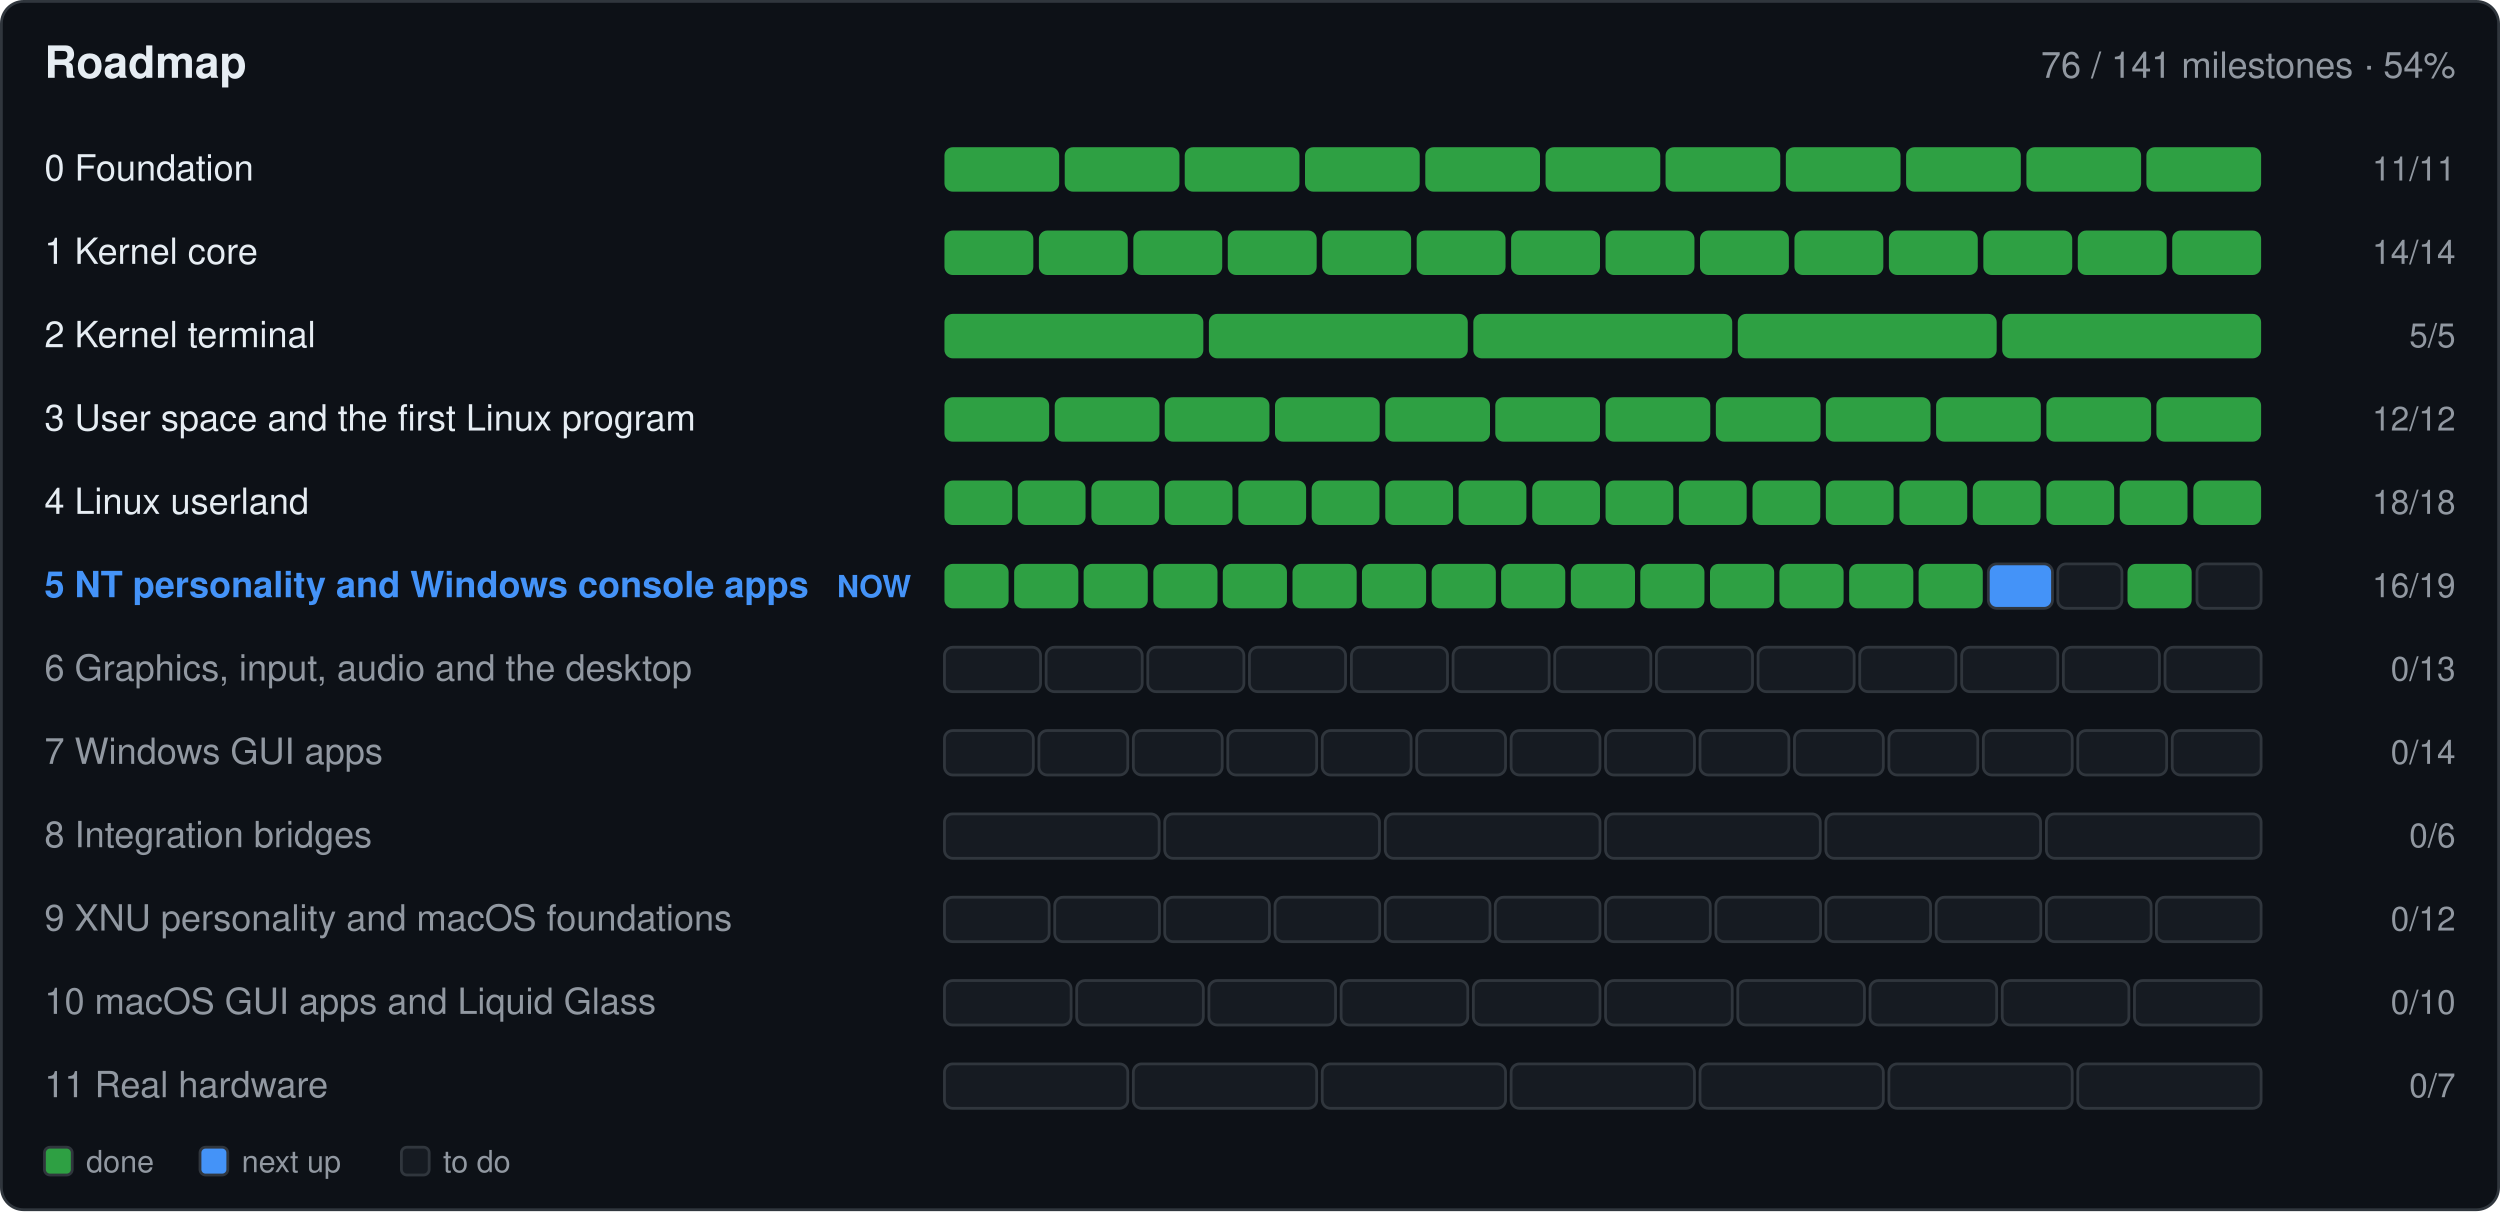
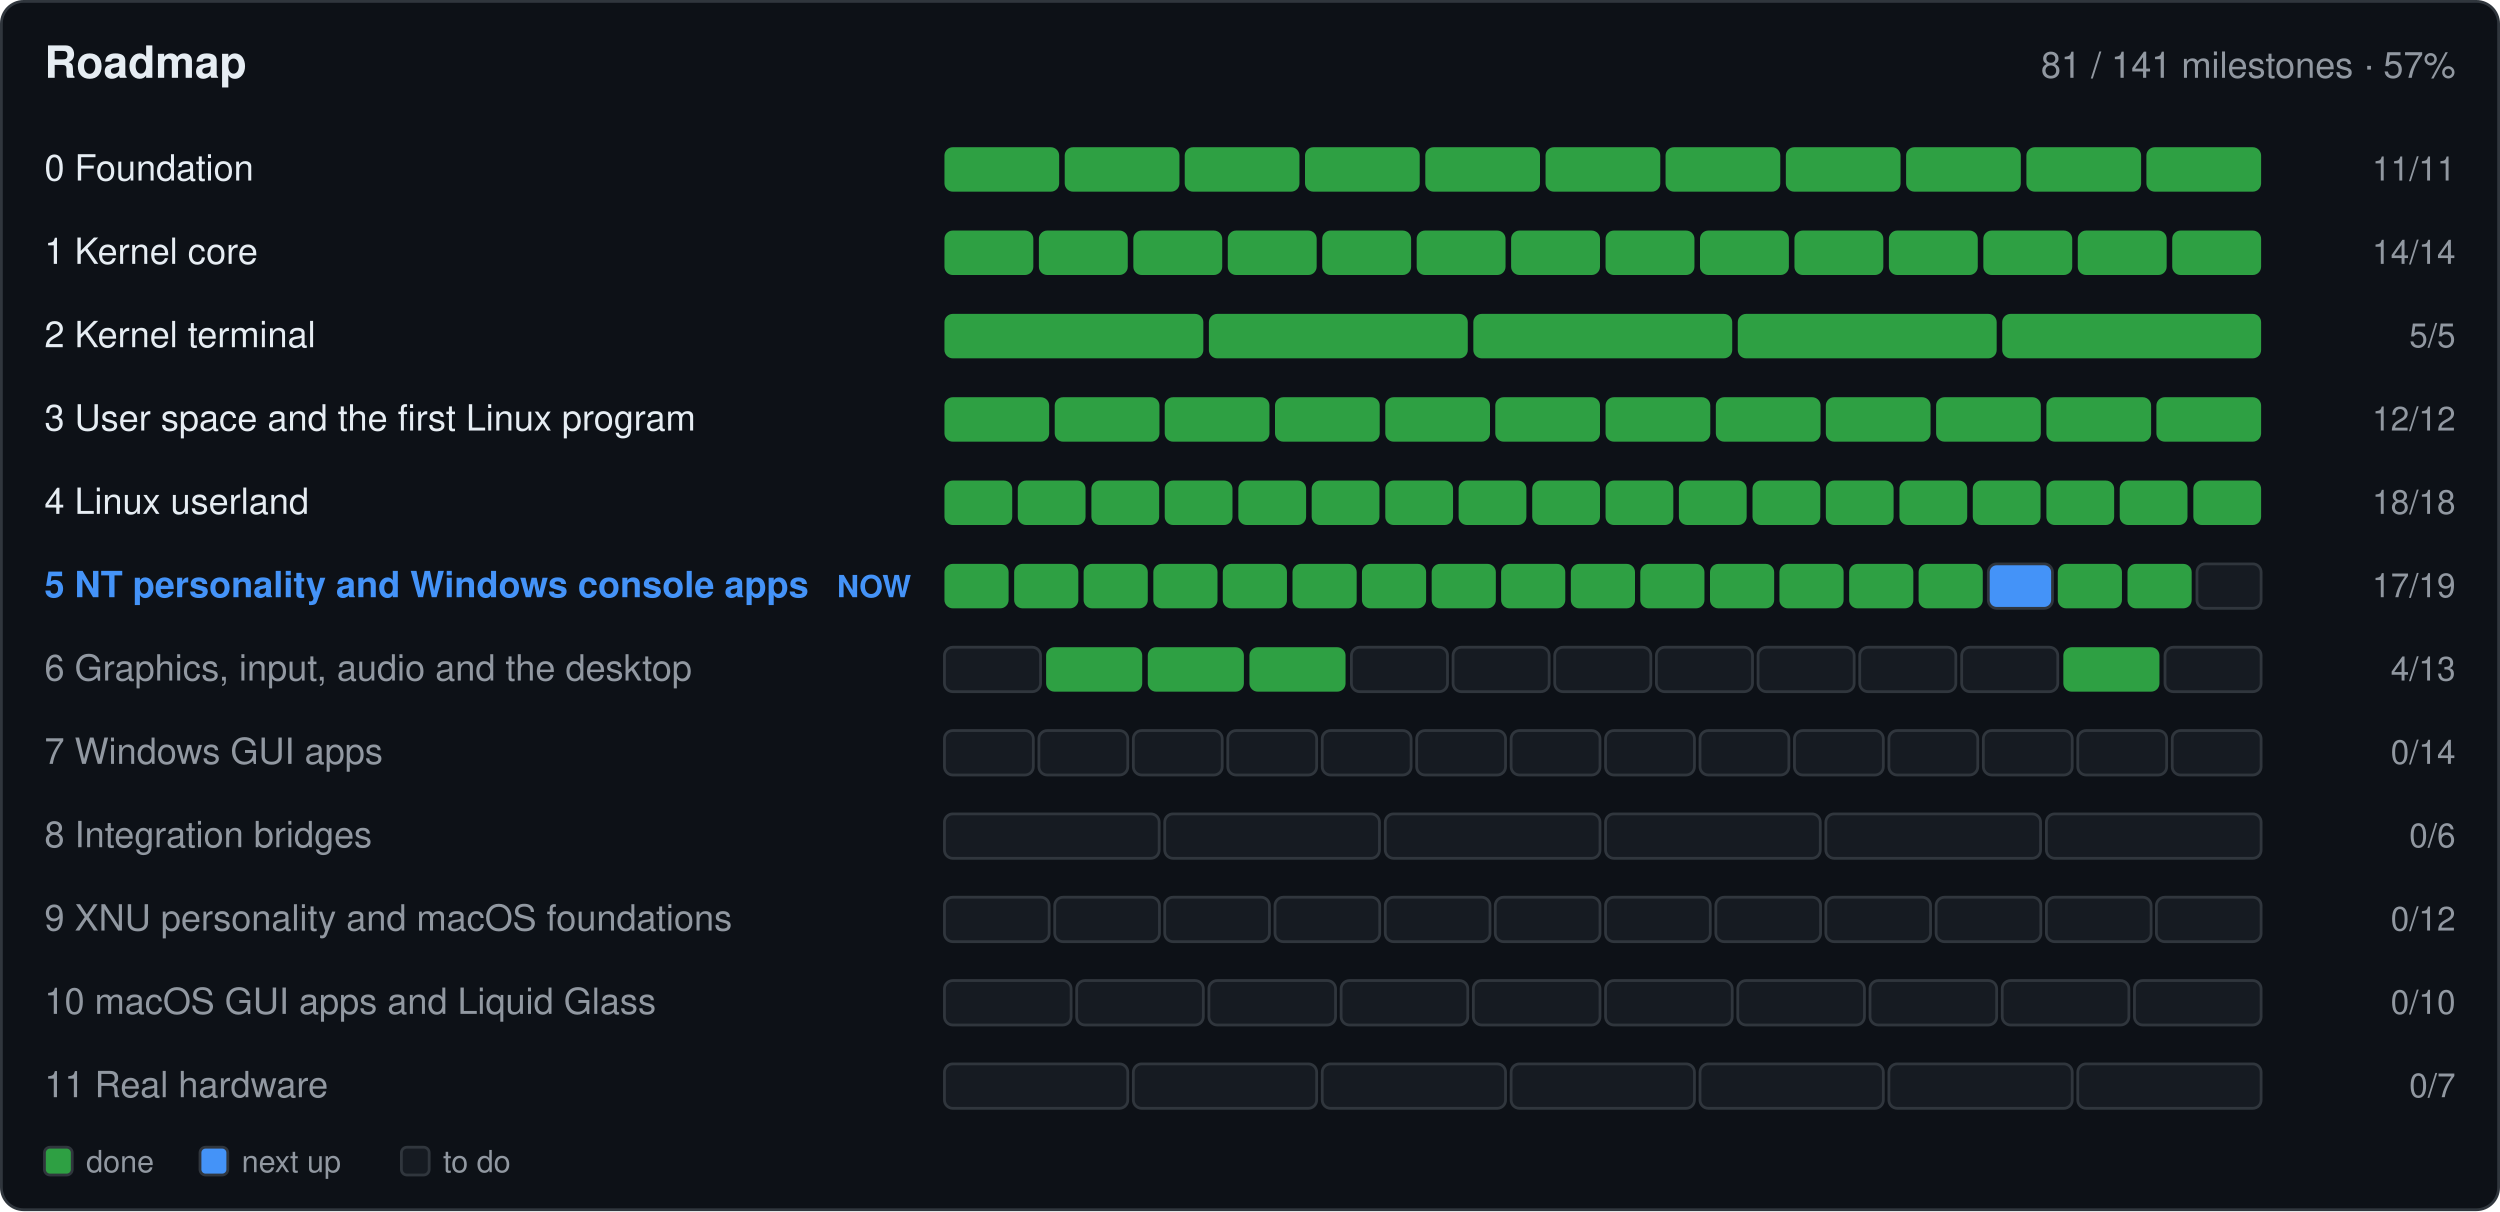
- <svg xmlns="http://www.w3.org/2000/svg" width="900" height="436" viewBox="0 0 900 436" role="img" aria-label="Roadmap: 76 of 141 milestones done">
+ <svg xmlns="http://www.w3.org/2000/svg" width="900" height="436" viewBox="0 0 900 436" role="img" aria-label="Roadmap: 81 of 141 milestones done">
  <rect x="0.5" y="0.5" width="899.0" height="435.0" fill="#0d1117" rx="8" stroke="#30363d" />
  <text x="16.0" y="28.0" font-family="-apple-system,BlinkMacSystemFont,'Segoe UI',Helvetica,Arial,sans-serif" font-size="16" font-weight="600" fill="#e6edf3" text-anchor="start">Roadmap</text>
-   <text x="884.0" y="28.0" font-family="-apple-system,BlinkMacSystemFont,'Segoe UI',Helvetica,Arial,sans-serif" font-size="13" font-weight="400" fill="#9198a1" text-anchor="end">76 / 141 milestones · 54%</text>
+   <text x="884.0" y="28.0" font-family="-apple-system,BlinkMacSystemFont,'Segoe UI',Helvetica,Arial,sans-serif" font-size="13" font-weight="400" fill="#9198a1" text-anchor="end">81 / 141 milestones · 57%</text>
  <text x="16.0" y="65.0" font-family="-apple-system,BlinkMacSystemFont,'Segoe UI',Helvetica,Arial,sans-serif" font-size="13" font-weight="400" fill="#e6edf3" text-anchor="start"> 0  Foundation</text>
  <g>
    <rect x="340.0" y="53.0" width="41.3" height="16.0" fill="#2ea043" rx="3" />
  </g>
  <g>
    <rect x="383.3" y="53.0" width="41.3" height="16.0" fill="#2ea043" rx="3" />
  </g>
  <g>
    <rect x="426.5" y="53.0" width="41.3" height="16.0" fill="#2ea043" rx="3" />
  </g>
  <g>
    <rect x="469.8" y="53.0" width="41.3" height="16.0" fill="#2ea043" rx="3" />
  </g>
  <g>
    <rect x="513.1" y="53.0" width="41.3" height="16.0" fill="#2ea043" rx="3" />
  </g>
  <g>
    <rect x="556.4" y="53.0" width="41.3" height="16.0" fill="#2ea043" rx="3" />
  </g>
  <g>
    <rect x="599.6" y="53.0" width="41.3" height="16.0" fill="#2ea043" rx="3" />
  </g>
  <g>
    <rect x="642.9" y="53.0" width="41.3" height="16.0" fill="#2ea043" rx="3" />
  </g>
  <g>
    <rect x="686.2" y="53.0" width="41.3" height="16.0" fill="#2ea043" rx="3" />
  </g>
  <g>
    <rect x="729.5" y="53.0" width="41.3" height="16.0" fill="#2ea043" rx="3" />
  </g>
  <g>
    <rect x="772.7" y="53.0" width="41.3" height="16.0" fill="#2ea043" rx="3" />
  </g>
  <text x="884.0" y="65.0" font-family="-apple-system,BlinkMacSystemFont,'Segoe UI',Helvetica,Arial,sans-serif" font-size="12" font-weight="400" fill="#9198a1" text-anchor="end">11/11</text>
  <text x="16.0" y="95.0" font-family="-apple-system,BlinkMacSystemFont,'Segoe UI',Helvetica,Arial,sans-serif" font-size="13" font-weight="400" fill="#e6edf3" text-anchor="start"> 1  Kernel core</text>
  <g>
    <rect x="340.0" y="83.0" width="32.0" height="16.0" fill="#2ea043" rx="3" />
  </g>
  <g>
    <rect x="374.0" y="83.0" width="32.0" height="16.0" fill="#2ea043" rx="3" />
  </g>
  <g>
    <rect x="408.0" y="83.0" width="32.0" height="16.0" fill="#2ea043" rx="3" />
  </g>
  <g>
    <rect x="442.0" y="83.0" width="32.0" height="16.0" fill="#2ea043" rx="3" />
  </g>
  <g>
    <rect x="476.0" y="83.0" width="32.0" height="16.0" fill="#2ea043" rx="3" />
  </g>
  <g>
    <rect x="510.0" y="83.0" width="32.0" height="16.0" fill="#2ea043" rx="3" />
  </g>
  <g>
    <rect x="544.0" y="83.0" width="32.0" height="16.0" fill="#2ea043" rx="3" />
  </g>
  <g>
    <rect x="578.0" y="83.0" width="32.0" height="16.0" fill="#2ea043" rx="3" />
  </g>
  <g>
    <rect x="612.0" y="83.0" width="32.0" height="16.0" fill="#2ea043" rx="3" />
  </g>
  <g>
    <rect x="646.0" y="83.0" width="32.0" height="16.0" fill="#2ea043" rx="3" />
  </g>
  <g>
    <rect x="680.0" y="83.0" width="32.0" height="16.0" fill="#2ea043" rx="3" />
  </g>
  <g>
    <rect x="714.0" y="83.0" width="32.0" height="16.0" fill="#2ea043" rx="3" />
  </g>
  <g>
    <rect x="748.0" y="83.0" width="32.0" height="16.0" fill="#2ea043" rx="3" />
  </g>
  <g>
    <rect x="782.0" y="83.0" width="32.0" height="16.0" fill="#2ea043" rx="3" />
  </g>
  <text x="884.0" y="95.0" font-family="-apple-system,BlinkMacSystemFont,'Segoe UI',Helvetica,Arial,sans-serif" font-size="12" font-weight="400" fill="#9198a1" text-anchor="end">14/14</text>
  <text x="16.0" y="125.0" font-family="-apple-system,BlinkMacSystemFont,'Segoe UI',Helvetica,Arial,sans-serif" font-size="13" font-weight="400" fill="#e6edf3" text-anchor="start"> 2  Kernel terminal</text>
  <g>
    <rect x="340.0" y="113.0" width="93.2" height="16.0" fill="#2ea043" rx="3" />
  </g>
  <g>
    <rect x="435.2" y="113.0" width="93.2" height="16.0" fill="#2ea043" rx="3" />
  </g>
  <g>
    <rect x="530.4" y="113.0" width="93.2" height="16.0" fill="#2ea043" rx="3" />
  </g>
  <g>
    <rect x="625.6" y="113.0" width="93.2" height="16.0" fill="#2ea043" rx="3" />
  </g>
  <g>
    <rect x="720.8" y="113.0" width="93.2" height="16.0" fill="#2ea043" rx="3" />
  </g>
  <text x="884.0" y="125.0" font-family="-apple-system,BlinkMacSystemFont,'Segoe UI',Helvetica,Arial,sans-serif" font-size="12" font-weight="400" fill="#9198a1" text-anchor="end">5/5</text>
  <text x="16.0" y="155.0" font-family="-apple-system,BlinkMacSystemFont,'Segoe UI',Helvetica,Arial,sans-serif" font-size="13" font-weight="400" fill="#e6edf3" text-anchor="start"> 3  User space and the first Linux program</text>
  <g>
    <rect x="340.0" y="143.0" width="37.7" height="16.0" fill="#2ea043" rx="3" />
  </g>
  <g>
    <rect x="379.7" y="143.0" width="37.7" height="16.0" fill="#2ea043" rx="3" />
  </g>
  <g>
    <rect x="419.3" y="143.0" width="37.7" height="16.0" fill="#2ea043" rx="3" />
  </g>
  <g>
    <rect x="459.0" y="143.0" width="37.7" height="16.0" fill="#2ea043" rx="3" />
  </g>
  <g>
    <rect x="498.7" y="143.0" width="37.7" height="16.0" fill="#2ea043" rx="3" />
  </g>
  <g>
    <rect x="538.3" y="143.0" width="37.7" height="16.0" fill="#2ea043" rx="3" />
  </g>
  <g>
    <rect x="578.0" y="143.0" width="37.7" height="16.0" fill="#2ea043" rx="3" />
  </g>
  <g>
    <rect x="617.7" y="143.0" width="37.7" height="16.0" fill="#2ea043" rx="3" />
  </g>
  <g>
    <rect x="657.3" y="143.0" width="37.7" height="16.0" fill="#2ea043" rx="3" />
  </g>
  <g>
    <rect x="697.0" y="143.0" width="37.7" height="16.0" fill="#2ea043" rx="3" />
  </g>
  <g>
    <rect x="736.7" y="143.0" width="37.7" height="16.0" fill="#2ea043" rx="3" />
  </g>
  <g>
    <rect x="776.3" y="143.0" width="37.7" height="16.0" fill="#2ea043" rx="3" />
  </g>
  <text x="884.0" y="155.0" font-family="-apple-system,BlinkMacSystemFont,'Segoe UI',Helvetica,Arial,sans-serif" font-size="12" font-weight="400" fill="#9198a1" text-anchor="end">12/12</text>
  <text x="16.0" y="185.0" font-family="-apple-system,BlinkMacSystemFont,'Segoe UI',Helvetica,Arial,sans-serif" font-size="13" font-weight="400" fill="#e6edf3" text-anchor="start"> 4  Linux userland</text>
  <g>
    <rect x="340.0" y="173.0" width="24.4" height="16.0" fill="#2ea043" rx="3" />
  </g>
  <g>
    <rect x="366.4" y="173.0" width="24.4" height="16.0" fill="#2ea043" rx="3" />
  </g>
  <g>
    <rect x="392.9" y="173.0" width="24.4" height="16.0" fill="#2ea043" rx="3" />
  </g>
  <g>
    <rect x="419.3" y="173.0" width="24.4" height="16.0" fill="#2ea043" rx="3" />
  </g>
  <g>
    <rect x="445.8" y="173.0" width="24.4" height="16.0" fill="#2ea043" rx="3" />
  </g>
  <g>
    <rect x="472.2" y="173.0" width="24.4" height="16.0" fill="#2ea043" rx="3" />
  </g>
  <g>
    <rect x="498.7" y="173.0" width="24.4" height="16.0" fill="#2ea043" rx="3" />
  </g>
  <g>
    <rect x="525.1" y="173.0" width="24.4" height="16.0" fill="#2ea043" rx="3" />
  </g>
  <g>
    <rect x="551.6" y="173.0" width="24.4" height="16.0" fill="#2ea043" rx="3" />
  </g>
  <g>
    <rect x="578.0" y="173.0" width="24.4" height="16.0" fill="#2ea043" rx="3" />
  </g>
  <g>
    <rect x="604.4" y="173.0" width="24.4" height="16.0" fill="#2ea043" rx="3" />
  </g>
  <g>
    <rect x="630.9" y="173.0" width="24.4" height="16.0" fill="#2ea043" rx="3" />
  </g>
  <g>
    <rect x="657.3" y="173.0" width="24.4" height="16.0" fill="#2ea043" rx="3" />
  </g>
  <g>
    <rect x="683.8" y="173.0" width="24.4" height="16.0" fill="#2ea043" rx="3" />
  </g>
  <g>
    <rect x="710.2" y="173.0" width="24.4" height="16.0" fill="#2ea043" rx="3" />
  </g>
  <g>
    <rect x="736.7" y="173.0" width="24.4" height="16.0" fill="#2ea043" rx="3" />
  </g>
  <g>
    <rect x="763.1" y="173.0" width="24.4" height="16.0" fill="#2ea043" rx="3" />
  </g>
  <g>
    <rect x="789.6" y="173.0" width="24.4" height="16.0" fill="#2ea043" rx="3" />
  </g>
  <text x="884.0" y="185.0" font-family="-apple-system,BlinkMacSystemFont,'Segoe UI',Helvetica,Arial,sans-serif" font-size="12" font-weight="400" fill="#9198a1" text-anchor="end">18/18</text>
  <text x="16.0" y="215.0" font-family="-apple-system,BlinkMacSystemFont,'Segoe UI',Helvetica,Arial,sans-serif" font-size="13" font-weight="600" fill="#4493f8" text-anchor="start"> 5  NT personality and Windows console apps</text>
  <text x="328.0" y="215.0" font-family="-apple-system,BlinkMacSystemFont,'Segoe UI',Helvetica,Arial,sans-serif" font-size="11" font-weight="600" fill="#4493f8" text-anchor="end">NOW</text>
  <g>
    <rect x="340.0" y="203.0" width="23.1" height="16.0" fill="#2ea043" rx="3" />
  </g>
  <g>
    <rect x="365.1" y="203.0" width="23.1" height="16.0" fill="#2ea043" rx="3" />
  </g>
  <g>
    <rect x="390.1" y="203.0" width="23.1" height="16.0" fill="#2ea043" rx="3" />
  </g>
  <g>
    <rect x="415.2" y="203.0" width="23.1" height="16.0" fill="#2ea043" rx="3" />
  </g>
  <g>
    <rect x="440.2" y="203.0" width="23.1" height="16.0" fill="#2ea043" rx="3" />
  </g>
  <g>
    <rect x="465.3" y="203.0" width="23.1" height="16.0" fill="#2ea043" rx="3" />
  </g>
  <g>
    <rect x="490.3" y="203.0" width="23.1" height="16.0" fill="#2ea043" rx="3" />
  </g>
  <g>
    <rect x="515.4" y="203.0" width="23.1" height="16.0" fill="#2ea043" rx="3" />
  </g>
  <g>
    <rect x="540.4" y="203.0" width="23.1" height="16.0" fill="#2ea043" rx="3" />
  </g>
  <g>
    <rect x="565.5" y="203.0" width="23.1" height="16.0" fill="#2ea043" rx="3" />
  </g>
  <g>
    <rect x="590.5" y="203.0" width="23.1" height="16.0" fill="#2ea043" rx="3" />
  </g>
  <g>
    <rect x="615.6" y="203.0" width="23.1" height="16.0" fill="#2ea043" rx="3" />
  </g>
  <g>
    <rect x="640.6" y="203.0" width="23.1" height="16.0" fill="#2ea043" rx="3" />
  </g>
  <g>
    <rect x="665.7" y="203.0" width="23.1" height="16.0" fill="#2ea043" rx="3" />
  </g>
  <g>
    <rect x="690.7" y="203.0" width="23.1" height="16.0" fill="#2ea043" rx="3" />
  </g>
  <g>
    <rect x="715.8" y="203.0" width="23.1" height="16.0" fill="#4493f8" rx="3" stroke="#30363d" />
  </g>
  <g>
-     <rect x="740.8" y="203.0" width="23.1" height="16.0" fill="#161b22" rx="3" stroke="#30363d" />
+     <rect x="740.8" y="203.0" width="23.1" height="16.0" fill="#2ea043" rx="3" />
  </g>
  <g>
    <rect x="765.9" y="203.0" width="23.1" height="16.0" fill="#2ea043" rx="3" />
  </g>
  <g>
    <rect x="790.9" y="203.0" width="23.1" height="16.0" fill="#161b22" rx="3" stroke="#30363d" />
  </g>
-   <text x="884.0" y="215.0" font-family="-apple-system,BlinkMacSystemFont,'Segoe UI',Helvetica,Arial,sans-serif" font-size="12" font-weight="400" fill="#9198a1" text-anchor="end">16/19</text>
+   <text x="884.0" y="215.0" font-family="-apple-system,BlinkMacSystemFont,'Segoe UI',Helvetica,Arial,sans-serif" font-size="12" font-weight="400" fill="#9198a1" text-anchor="end">17/19</text>
  <text x="16.0" y="245.0" font-family="-apple-system,BlinkMacSystemFont,'Segoe UI',Helvetica,Arial,sans-serif" font-size="13" font-weight="400" fill="#9198a1" text-anchor="start"> 6  Graphics, input, audio and the desktop</text>
  <g>
    <rect x="340.0" y="233.0" width="34.6" height="16.0" fill="#161b22" rx="3" stroke="#30363d" />
  </g>
  <g>
-     <rect x="376.6" y="233.0" width="34.6" height="16.0" fill="#161b22" rx="3" stroke="#30363d" />
-   </g>
-   <g>
-     <rect x="413.2" y="233.0" width="34.6" height="16.0" fill="#161b22" rx="3" stroke="#30363d" />
-   </g>
-   <g>
-     <rect x="449.8" y="233.0" width="34.6" height="16.0" fill="#161b22" rx="3" stroke="#30363d" />
+     <rect x="376.6" y="233.0" width="34.6" height="16.0" fill="#2ea043" rx="3" />
+   </g>
+   <g>
+     <rect x="413.2" y="233.0" width="34.6" height="16.0" fill="#2ea043" rx="3" />
+   </g>
+   <g>
+     <rect x="449.8" y="233.0" width="34.6" height="16.0" fill="#2ea043" rx="3" />
  </g>
  <g>
    <rect x="486.5" y="233.0" width="34.6" height="16.0" fill="#161b22" rx="3" stroke="#30363d" />
  </g>
  <g>
    <rect x="523.1" y="233.0" width="34.6" height="16.0" fill="#161b22" rx="3" stroke="#30363d" />
  </g>
  <g>
    <rect x="559.7" y="233.0" width="34.6" height="16.0" fill="#161b22" rx="3" stroke="#30363d" />
  </g>
  <g>
    <rect x="596.3" y="233.0" width="34.6" height="16.0" fill="#161b22" rx="3" stroke="#30363d" />
  </g>
  <g>
    <rect x="632.9" y="233.0" width="34.6" height="16.0" fill="#161b22" rx="3" stroke="#30363d" />
  </g>
  <g>
    <rect x="669.5" y="233.0" width="34.6" height="16.0" fill="#161b22" rx="3" stroke="#30363d" />
  </g>
  <g>
    <rect x="706.2" y="233.0" width="34.6" height="16.0" fill="#161b22" rx="3" stroke="#30363d" />
  </g>
  <g>
-     <rect x="742.8" y="233.0" width="34.6" height="16.0" fill="#161b22" rx="3" stroke="#30363d" />
+     <rect x="742.8" y="233.0" width="34.6" height="16.0" fill="#2ea043" rx="3" />
  </g>
  <g>
    <rect x="779.4" y="233.0" width="34.6" height="16.0" fill="#161b22" rx="3" stroke="#30363d" />
  </g>
-   <text x="884.0" y="245.0" font-family="-apple-system,BlinkMacSystemFont,'Segoe UI',Helvetica,Arial,sans-serif" font-size="12" font-weight="400" fill="#9198a1" text-anchor="end">0/13</text>
+   <text x="884.0" y="245.0" font-family="-apple-system,BlinkMacSystemFont,'Segoe UI',Helvetica,Arial,sans-serif" font-size="12" font-weight="400" fill="#9198a1" text-anchor="end">4/13</text>
  <text x="16.0" y="275.0" font-family="-apple-system,BlinkMacSystemFont,'Segoe UI',Helvetica,Arial,sans-serif" font-size="13" font-weight="400" fill="#9198a1" text-anchor="start"> 7  Windows GUI apps</text>
  <g>
    <rect x="340.0" y="263.0" width="32.0" height="16.0" fill="#161b22" rx="3" stroke="#30363d" />
  </g>
  <g>
    <rect x="374.0" y="263.0" width="32.0" height="16.0" fill="#161b22" rx="3" stroke="#30363d" />
  </g>
  <g>
    <rect x="408.0" y="263.0" width="32.0" height="16.0" fill="#161b22" rx="3" stroke="#30363d" />
  </g>
  <g>
    <rect x="442.0" y="263.0" width="32.0" height="16.0" fill="#161b22" rx="3" stroke="#30363d" />
  </g>
  <g>
    <rect x="476.0" y="263.0" width="32.0" height="16.0" fill="#161b22" rx="3" stroke="#30363d" />
  </g>
  <g>
    <rect x="510.0" y="263.0" width="32.0" height="16.0" fill="#161b22" rx="3" stroke="#30363d" />
  </g>
  <g>
    <rect x="544.0" y="263.0" width="32.0" height="16.0" fill="#161b22" rx="3" stroke="#30363d" />
  </g>
  <g>
    <rect x="578.0" y="263.0" width="32.0" height="16.0" fill="#161b22" rx="3" stroke="#30363d" />
  </g>
  <g>
    <rect x="612.0" y="263.0" width="32.0" height="16.0" fill="#161b22" rx="3" stroke="#30363d" />
  </g>
  <g>
    <rect x="646.0" y="263.0" width="32.0" height="16.0" fill="#161b22" rx="3" stroke="#30363d" />
  </g>
  <g>
    <rect x="680.0" y="263.0" width="32.0" height="16.0" fill="#161b22" rx="3" stroke="#30363d" />
  </g>
  <g>
    <rect x="714.0" y="263.0" width="32.0" height="16.0" fill="#161b22" rx="3" stroke="#30363d" />
  </g>
  <g>
    <rect x="748.0" y="263.0" width="32.0" height="16.0" fill="#161b22" rx="3" stroke="#30363d" />
  </g>
  <g>
    <rect x="782.0" y="263.0" width="32.0" height="16.0" fill="#161b22" rx="3" stroke="#30363d" />
  </g>
  <text x="884.0" y="275.0" font-family="-apple-system,BlinkMacSystemFont,'Segoe UI',Helvetica,Arial,sans-serif" font-size="12" font-weight="400" fill="#9198a1" text-anchor="end">0/14</text>
  <text x="16.0" y="305.0" font-family="-apple-system,BlinkMacSystemFont,'Segoe UI',Helvetica,Arial,sans-serif" font-size="13" font-weight="400" fill="#9198a1" text-anchor="start"> 8  Integration bridges</text>
  <g>
    <rect x="340.0" y="293.0" width="77.3" height="16.0" fill="#161b22" rx="3" stroke="#30363d" />
  </g>
  <g>
    <rect x="419.3" y="293.0" width="77.3" height="16.0" fill="#161b22" rx="3" stroke="#30363d" />
  </g>
  <g>
    <rect x="498.7" y="293.0" width="77.3" height="16.0" fill="#161b22" rx="3" stroke="#30363d" />
  </g>
  <g>
    <rect x="578.0" y="293.0" width="77.3" height="16.0" fill="#161b22" rx="3" stroke="#30363d" />
  </g>
  <g>
    <rect x="657.3" y="293.0" width="77.3" height="16.0" fill="#161b22" rx="3" stroke="#30363d" />
  </g>
  <g>
    <rect x="736.7" y="293.0" width="77.3" height="16.0" fill="#161b22" rx="3" stroke="#30363d" />
  </g>
  <text x="884.0" y="305.0" font-family="-apple-system,BlinkMacSystemFont,'Segoe UI',Helvetica,Arial,sans-serif" font-size="12" font-weight="400" fill="#9198a1" text-anchor="end">0/6</text>
  <text x="16.0" y="335.0" font-family="-apple-system,BlinkMacSystemFont,'Segoe UI',Helvetica,Arial,sans-serif" font-size="13" font-weight="400" fill="#9198a1" text-anchor="start"> 9  XNU personality and macOS foundations</text>
  <g>
    <rect x="340.0" y="323.0" width="37.7" height="16.0" fill="#161b22" rx="3" stroke="#30363d" />
  </g>
  <g>
    <rect x="379.7" y="323.0" width="37.7" height="16.0" fill="#161b22" rx="3" stroke="#30363d" />
  </g>
  <g>
    <rect x="419.3" y="323.0" width="37.7" height="16.0" fill="#161b22" rx="3" stroke="#30363d" />
  </g>
  <g>
    <rect x="459.0" y="323.0" width="37.7" height="16.0" fill="#161b22" rx="3" stroke="#30363d" />
  </g>
  <g>
    <rect x="498.7" y="323.0" width="37.7" height="16.0" fill="#161b22" rx="3" stroke="#30363d" />
  </g>
  <g>
    <rect x="538.3" y="323.0" width="37.7" height="16.0" fill="#161b22" rx="3" stroke="#30363d" />
  </g>
  <g>
    <rect x="578.0" y="323.0" width="37.7" height="16.0" fill="#161b22" rx="3" stroke="#30363d" />
  </g>
  <g>
    <rect x="617.7" y="323.0" width="37.7" height="16.0" fill="#161b22" rx="3" stroke="#30363d" />
  </g>
  <g>
    <rect x="657.3" y="323.0" width="37.7" height="16.0" fill="#161b22" rx="3" stroke="#30363d" />
  </g>
  <g>
    <rect x="697.0" y="323.0" width="37.7" height="16.0" fill="#161b22" rx="3" stroke="#30363d" />
  </g>
  <g>
    <rect x="736.7" y="323.0" width="37.7" height="16.0" fill="#161b22" rx="3" stroke="#30363d" />
  </g>
  <g>
    <rect x="776.3" y="323.0" width="37.7" height="16.0" fill="#161b22" rx="3" stroke="#30363d" />
  </g>
  <text x="884.0" y="335.0" font-family="-apple-system,BlinkMacSystemFont,'Segoe UI',Helvetica,Arial,sans-serif" font-size="12" font-weight="400" fill="#9198a1" text-anchor="end">0/12</text>
  <text x="16.0" y="365.0" font-family="-apple-system,BlinkMacSystemFont,'Segoe UI',Helvetica,Arial,sans-serif" font-size="13" font-weight="400" fill="#9198a1" text-anchor="start">10  macOS GUI apps and Liquid Glass</text>
  <g>
    <rect x="340.0" y="353.0" width="45.6" height="16.0" fill="#161b22" rx="3" stroke="#30363d" />
  </g>
  <g>
    <rect x="387.6" y="353.0" width="45.6" height="16.0" fill="#161b22" rx="3" stroke="#30363d" />
  </g>
  <g>
    <rect x="435.2" y="353.0" width="45.6" height="16.0" fill="#161b22" rx="3" stroke="#30363d" />
  </g>
  <g>
    <rect x="482.8" y="353.0" width="45.6" height="16.0" fill="#161b22" rx="3" stroke="#30363d" />
  </g>
  <g>
    <rect x="530.4" y="353.0" width="45.6" height="16.0" fill="#161b22" rx="3" stroke="#30363d" />
  </g>
  <g>
    <rect x="578.0" y="353.0" width="45.6" height="16.0" fill="#161b22" rx="3" stroke="#30363d" />
  </g>
  <g>
    <rect x="625.6" y="353.0" width="45.6" height="16.0" fill="#161b22" rx="3" stroke="#30363d" />
  </g>
  <g>
    <rect x="673.2" y="353.0" width="45.6" height="16.0" fill="#161b22" rx="3" stroke="#30363d" />
  </g>
  <g>
    <rect x="720.8" y="353.0" width="45.6" height="16.0" fill="#161b22" rx="3" stroke="#30363d" />
  </g>
  <g>
    <rect x="768.4" y="353.0" width="45.6" height="16.0" fill="#161b22" rx="3" stroke="#30363d" />
  </g>
  <text x="884.0" y="365.0" font-family="-apple-system,BlinkMacSystemFont,'Segoe UI',Helvetica,Arial,sans-serif" font-size="12" font-weight="400" fill="#9198a1" text-anchor="end">0/10</text>
  <text x="16.0" y="395.0" font-family="-apple-system,BlinkMacSystemFont,'Segoe UI',Helvetica,Arial,sans-serif" font-size="13" font-weight="400" fill="#9198a1" text-anchor="start">11  Real hardware</text>
  <g>
    <rect x="340.0" y="383.0" width="66.0" height="16.0" fill="#161b22" rx="3" stroke="#30363d" />
  </g>
  <g>
    <rect x="408.0" y="383.0" width="66.0" height="16.0" fill="#161b22" rx="3" stroke="#30363d" />
  </g>
  <g>
    <rect x="476.0" y="383.0" width="66.0" height="16.0" fill="#161b22" rx="3" stroke="#30363d" />
  </g>
  <g>
    <rect x="544.0" y="383.0" width="66.0" height="16.0" fill="#161b22" rx="3" stroke="#30363d" />
  </g>
  <g>
    <rect x="612.0" y="383.0" width="66.0" height="16.0" fill="#161b22" rx="3" stroke="#30363d" />
  </g>
  <g>
    <rect x="680.0" y="383.0" width="66.0" height="16.0" fill="#161b22" rx="3" stroke="#30363d" />
  </g>
  <g>
    <rect x="748.0" y="383.0" width="66.0" height="16.0" fill="#161b22" rx="3" stroke="#30363d" />
  </g>
  <text x="884.0" y="395.0" font-family="-apple-system,BlinkMacSystemFont,'Segoe UI',Helvetica,Arial,sans-serif" font-size="12" font-weight="400" fill="#9198a1" text-anchor="end">0/7</text>
  <rect x="16.0" y="413.0" width="10.0" height="10.0" fill="#2ea043" rx="2" stroke="#30363d" />
  <text x="31.0" y="422.0" font-family="-apple-system,BlinkMacSystemFont,'Segoe UI',Helvetica,Arial,sans-serif" font-size="11" font-weight="400" fill="#9198a1" text-anchor="start">done</text>
  <rect x="72.0" y="413.0" width="10.0" height="10.0" fill="#4493f8" rx="2" stroke="#30363d" />
  <text x="87.0" y="422.0" font-family="-apple-system,BlinkMacSystemFont,'Segoe UI',Helvetica,Arial,sans-serif" font-size="11" font-weight="400" fill="#9198a1" text-anchor="start">next up</text>
  <rect x="144.5" y="413.0" width="10.0" height="10.0" fill="#161b22" rx="2" stroke="#30363d" />
  <text x="159.5" y="422.0" font-family="-apple-system,BlinkMacSystemFont,'Segoe UI',Helvetica,Arial,sans-serif" font-size="11" font-weight="400" fill="#9198a1" text-anchor="start">to do</text>
</svg>
